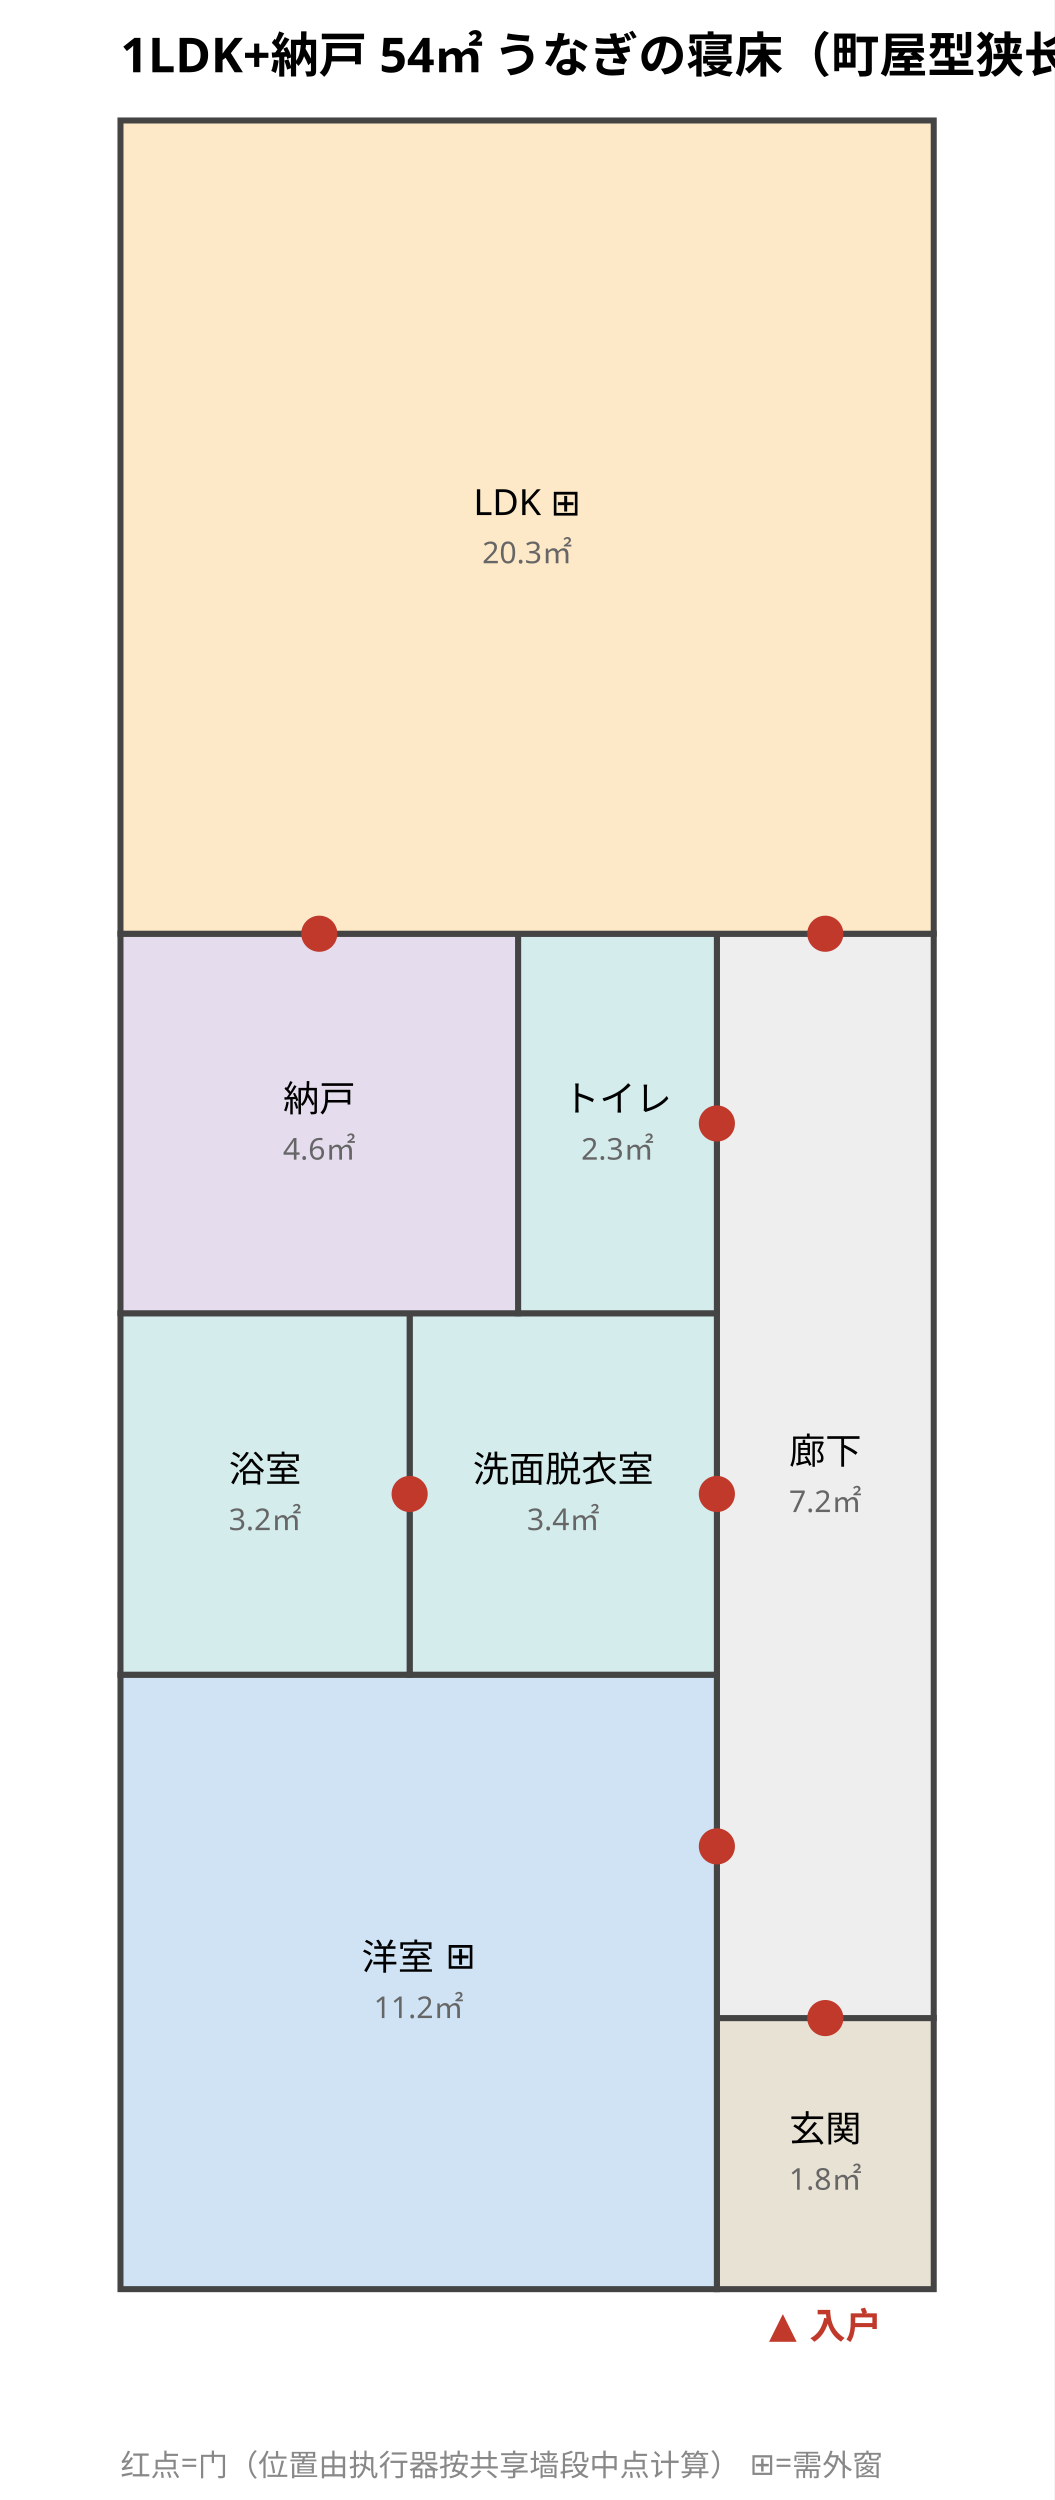
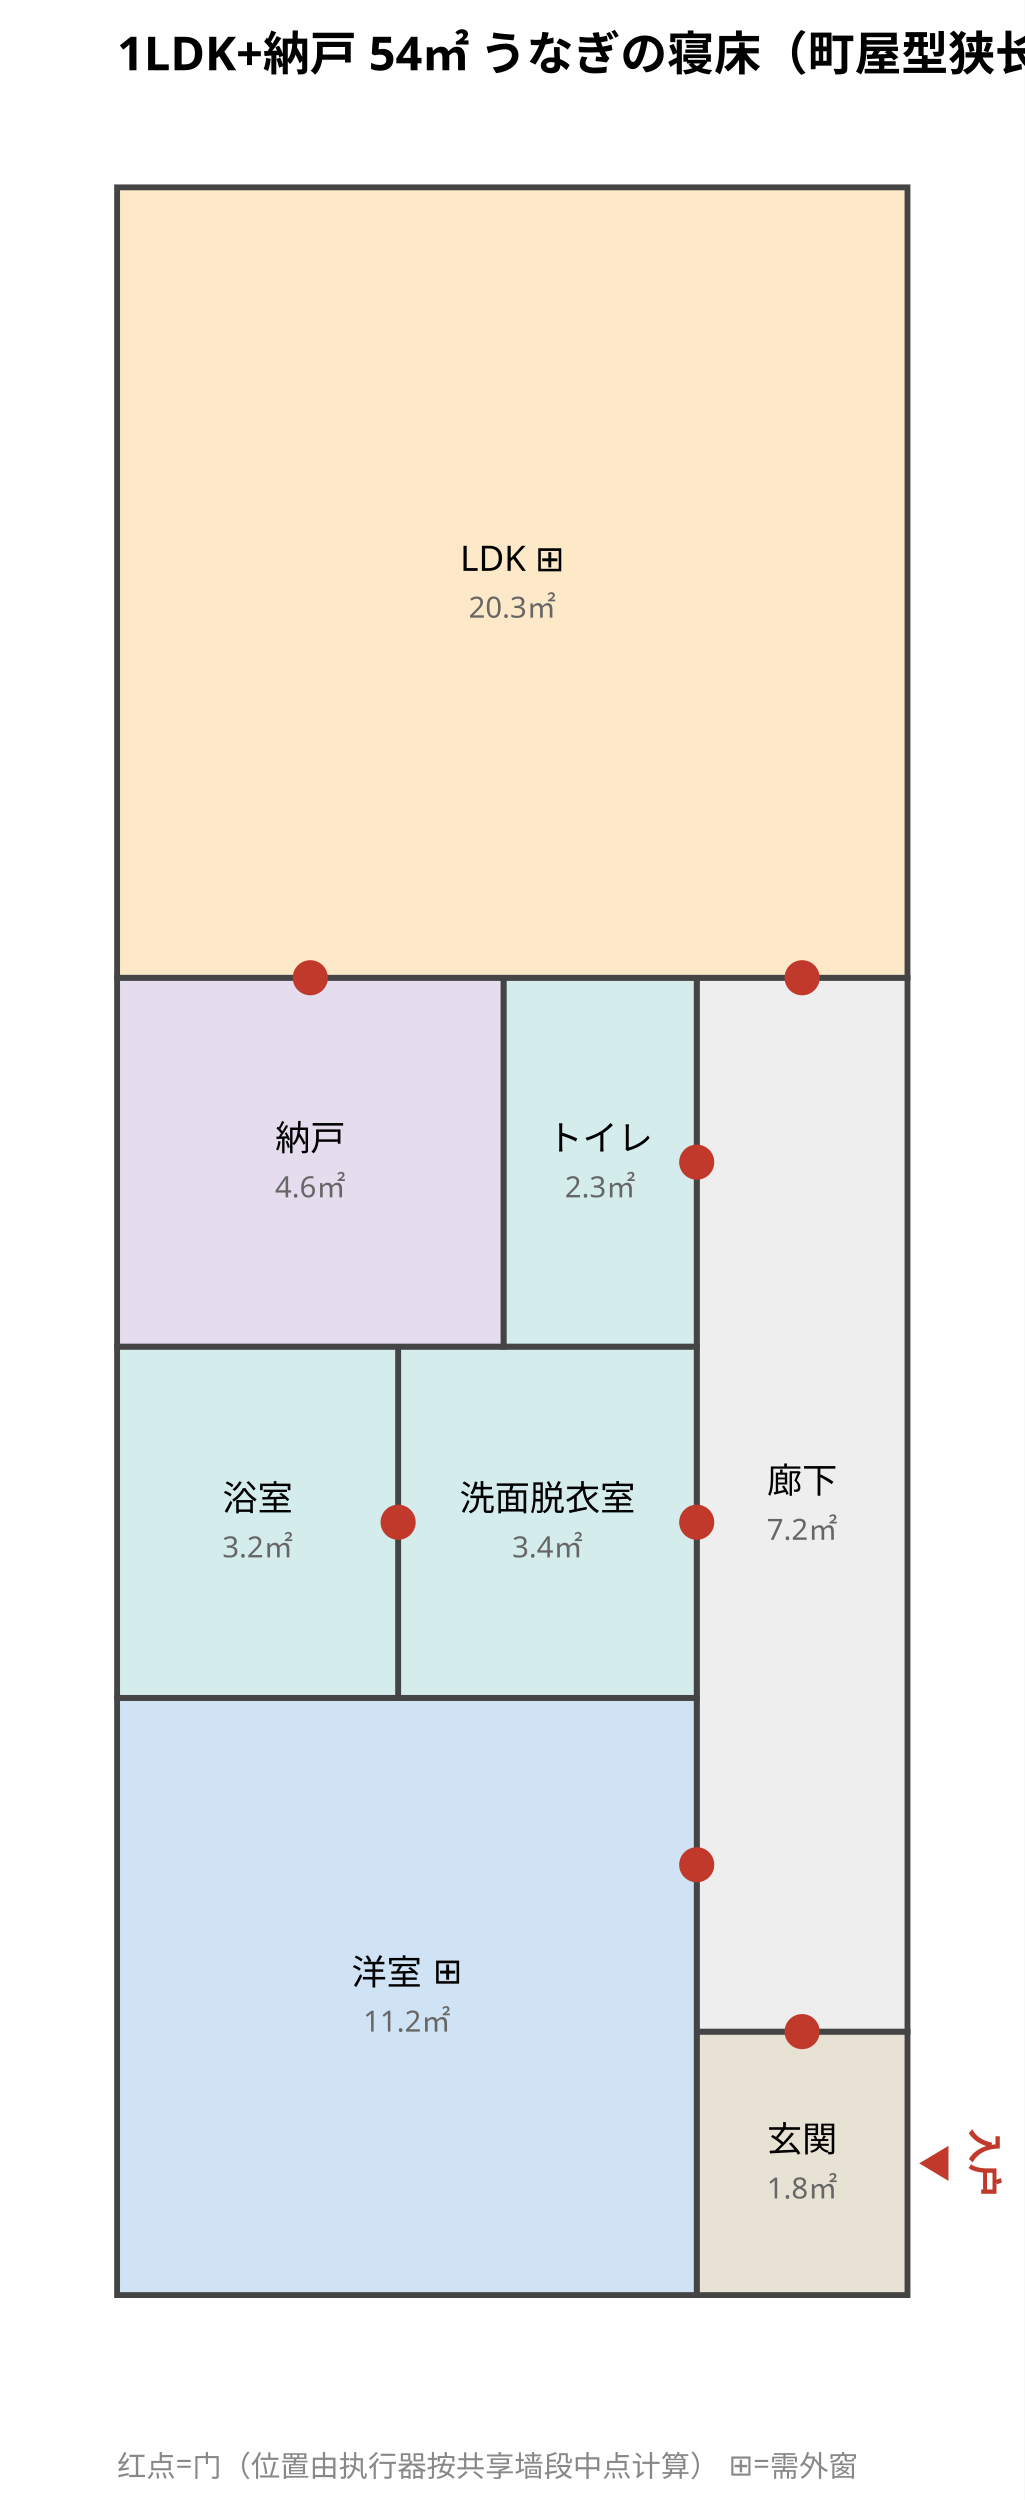
- <svg xmlns="http://www.w3.org/2000/svg" viewBox="0 0 350 830" font-family="sans-serif">
-   <rect width="350" height="830" fill="white" />
+ <svg xmlns="http://www.w3.org/2000/svg" viewBox="0 0 350 854" font-family="sans-serif">
+   <rect width="350" height="854" fill="white" />
  <text x="40" y="24" font-size="16" font-weight="bold">1LDK+納戸 54㎡ うなぎの寝床（町屋型狭长） [参照]  （4.5m × 12m）</text>
-   <polygon points="238,760 310,760 310,670 238,670" fill="#e8e2d4" stroke="#444" stroke-width="2" />
-   <text x="274" y="711" font-size="12" text-anchor="middle">玄関</text>
-   <text x="274" y="727" font-size="10" text-anchor="middle" fill="#666">1.8㎡</text>
-   <polygon points="238,670 310,670 310,310 238,310" fill="#eeeeee" stroke="#444" stroke-width="2" />
-   <text x="274" y="486" font-size="12" text-anchor="middle">廊下</text>
-   <text x="274" y="502" font-size="10" text-anchor="middle" fill="#666">7.2㎡</text>
-   <polygon points="40,760 238,760 238,556 40,556" fill="#cfe3f5" stroke="#444" stroke-width="2" />
-   <text x="139" y="654" font-size="12" text-anchor="middle">洋室 ⊞</text>
-   <text x="139" y="670" font-size="10" text-anchor="middle" fill="#666">11.2㎡</text>
-   <polygon points="136,556 238,556 238,436 136,436" fill="#d4ecec" stroke="#444" stroke-width="2" />
-   <text x="187" y="492" font-size="12" text-anchor="middle">洗面脱衣室</text>
-   <text x="187" y="508" font-size="10" text-anchor="middle" fill="#666">3.4㎡</text>
-   <polygon points="40,556 136,556 136,436 40,436" fill="#d4ecec" stroke="#444" stroke-width="2" />
-   <text x="88" y="492" font-size="12" text-anchor="middle">浴室</text>
-   <text x="88" y="508" font-size="10" text-anchor="middle" fill="#666">3.2㎡</text>
-   <polygon points="172,436 238,436 238,310 172,310" fill="#d4ecec" stroke="#444" stroke-width="2" />
-   <text x="205" y="369" font-size="12" text-anchor="middle">トイレ</text>
-   <text x="205" y="385" font-size="10" text-anchor="middle" fill="#666">2.3㎡</text>
-   <polygon points="40,436 172,436 172,310 40,310" fill="#e5ddee" stroke="#444" stroke-width="2" />
-   <text x="106" y="369" font-size="12" text-anchor="middle">納戸</text>
-   <text x="106" y="385" font-size="10" text-anchor="middle" fill="#666">4.6㎡</text>
-   <polygon points="40,310 310,310 310,40 40,40" fill="#fde9c8" stroke="#444" stroke-width="2" />
-   <text x="175" y="171" font-size="12" text-anchor="middle">LDK ⊞</text>
-   <text x="175" y="187" font-size="10" text-anchor="middle" fill="#666">20.3㎡</text>
-   <circle cx="274" cy="670" r="6" fill="#c0392b" />
-   <circle cx="238" cy="613" r="6" fill="#c0392b" />
-   <circle cx="238" cy="496" r="6" fill="#c0392b" />
-   <circle cx="136" cy="496" r="6" fill="#c0392b" />
-   <circle cx="238" cy="373" r="6" fill="#c0392b" />
-   <circle cx="106" cy="310" r="6" fill="#c0392b" />
-   <circle cx="274" cy="310" r="6" fill="#c0392b" />
-   <text x="274" y="776" font-size="12" text-anchor="middle" fill="#c0392b" font-weight="bold">▲ 入户</text>
-   <text x="40" y="822" font-size="10" fill="#888">红点=门（位置由执行器按共享墙段中点计算） ⊞=需外窗</text>
+   <polygon points="238,784 310,784 310,694 238,694" fill="#e8e2d4" stroke="#444" stroke-width="2" />
+   <text x="274" y="735" font-size="12" text-anchor="middle">玄関</text>
+   <text x="274" y="751" font-size="10" text-anchor="middle" fill="#666">1.8㎡</text>
+   <polygon points="238,694 310,694 310,334 238,334" fill="#eeeeee" stroke="#444" stroke-width="2" />
+   <text x="274" y="510" font-size="12" text-anchor="middle">廊下</text>
+   <text x="274" y="526" font-size="10" text-anchor="middle" fill="#666">7.2㎡</text>
+   <polygon points="40,784 238,784 238,580 40,580" fill="#cfe3f5" stroke="#444" stroke-width="2" />
+   <text x="139" y="678" font-size="12" text-anchor="middle">洋室 ⊞</text>
+   <text x="139" y="694" font-size="10" text-anchor="middle" fill="#666">11.2㎡</text>
+   <polygon points="136,580 238,580 238,460 136,460" fill="#d4ecec" stroke="#444" stroke-width="2" />
+   <text x="187" y="516" font-size="12" text-anchor="middle">洗面脱衣室</text>
+   <text x="187" y="532" font-size="10" text-anchor="middle" fill="#666">3.4㎡</text>
+   <polygon points="40,580 136,580 136,460 40,460" fill="#d4ecec" stroke="#444" stroke-width="2" />
+   <text x="88" y="516" font-size="12" text-anchor="middle">浴室</text>
+   <text x="88" y="532" font-size="10" text-anchor="middle" fill="#666">3.2㎡</text>
+   <polygon points="172,460 238,460 238,334 172,334" fill="#d4ecec" stroke="#444" stroke-width="2" />
+   <text x="205" y="393" font-size="12" text-anchor="middle">トイレ</text>
+   <text x="205" y="409" font-size="10" text-anchor="middle" fill="#666">2.3㎡</text>
+   <polygon points="40,460 172,460 172,334 40,334" fill="#e5ddee" stroke="#444" stroke-width="2" />
+   <text x="106" y="393" font-size="12" text-anchor="middle">納戸</text>
+   <text x="106" y="409" font-size="10" text-anchor="middle" fill="#666">4.6㎡</text>
+   <polygon points="40,334 310,334 310,64 40,64" fill="#fde9c8" stroke="#444" stroke-width="2" />
+   <text x="175" y="195" font-size="12" text-anchor="middle">LDK ⊞</text>
+   <text x="175" y="211" font-size="10" text-anchor="middle" fill="#666">20.3㎡</text>
+   <circle cx="274" cy="694" r="6" fill="#c0392b" />
+   <circle cx="238" cy="637" r="6" fill="#c0392b" />
+   <circle cx="238" cy="520" r="6" fill="#c0392b" />
+   <circle cx="136" cy="520" r="6" fill="#c0392b" />
+   <circle cx="238" cy="397" r="6" fill="#c0392b" />
+   <circle cx="106" cy="334" r="6" fill="#c0392b" />
+   <circle cx="274" cy="334" r="6" fill="#c0392b" />
+   <polygon points="324,733 324,745 314,739" fill="#c0392b" />
+   <text x="332" y="739" transform="rotate(90 332 739)" font-size="12" text-anchor="middle" fill="#c0392b" font-weight="bold">入户</text>
+   <text x="40" y="846" font-size="10" fill="#888">红点=门（位置由执行器按共享墙段中点计算） ⊞=需外窗</text>
</svg>
